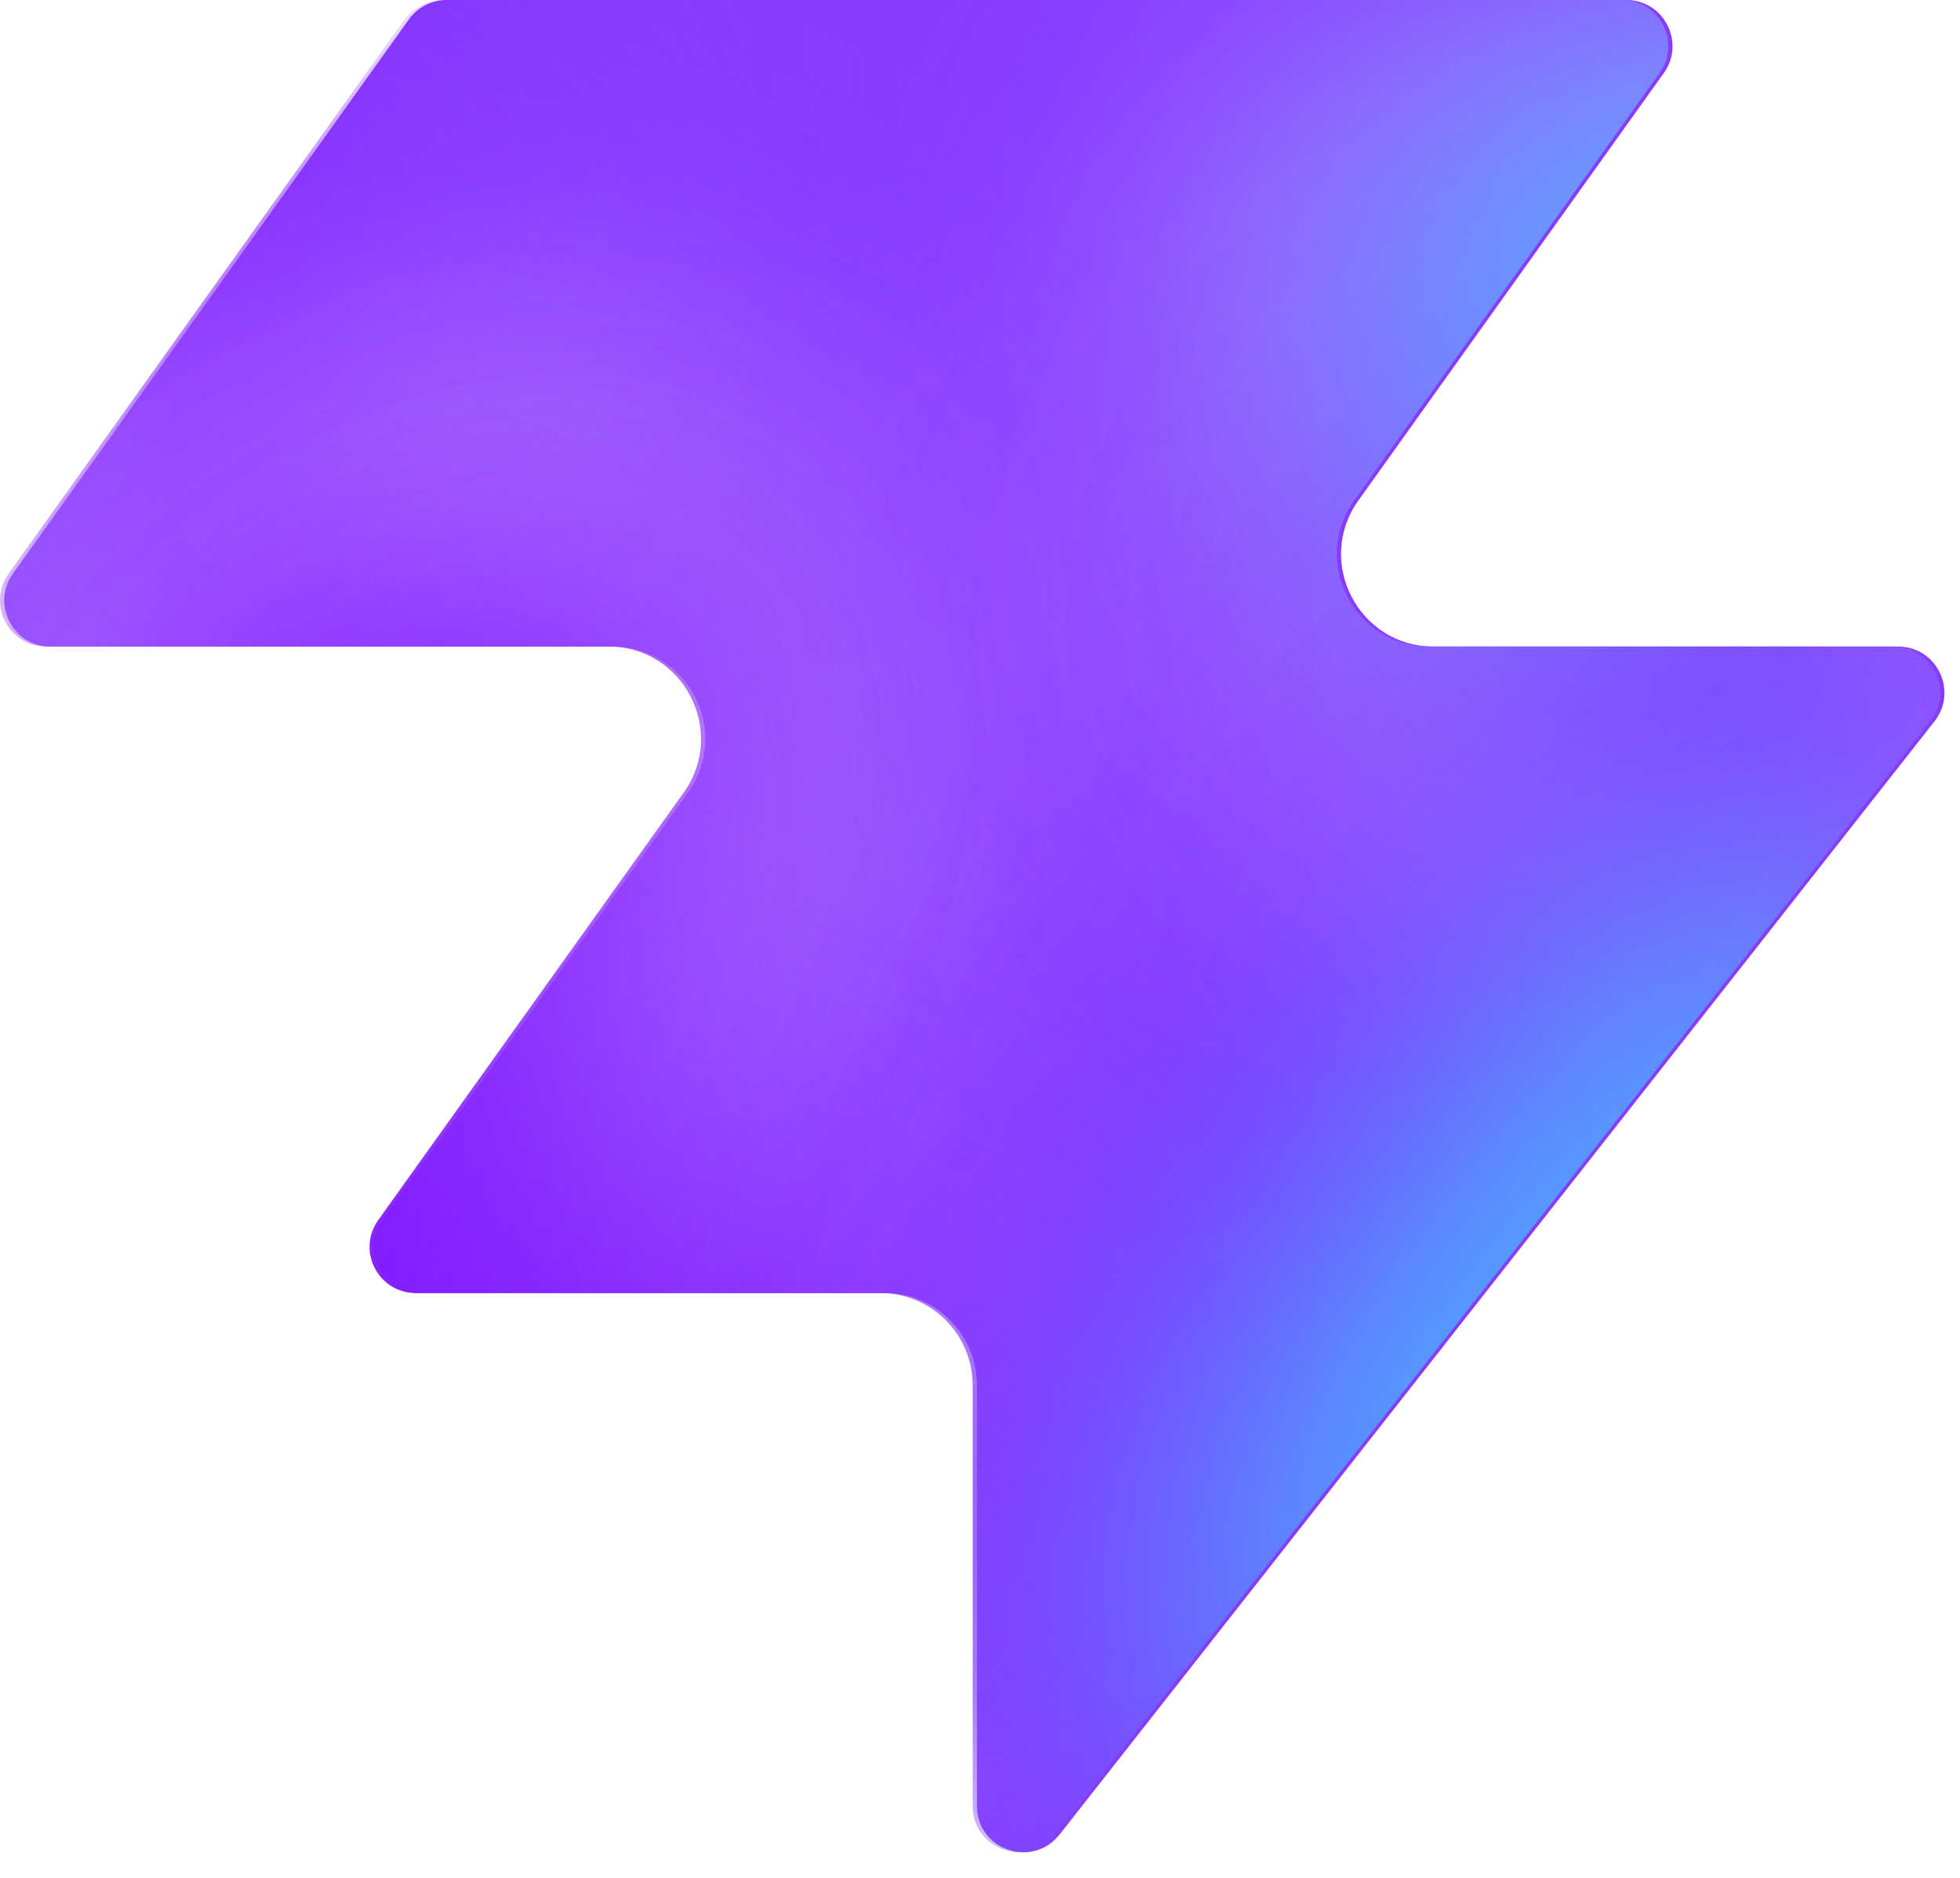
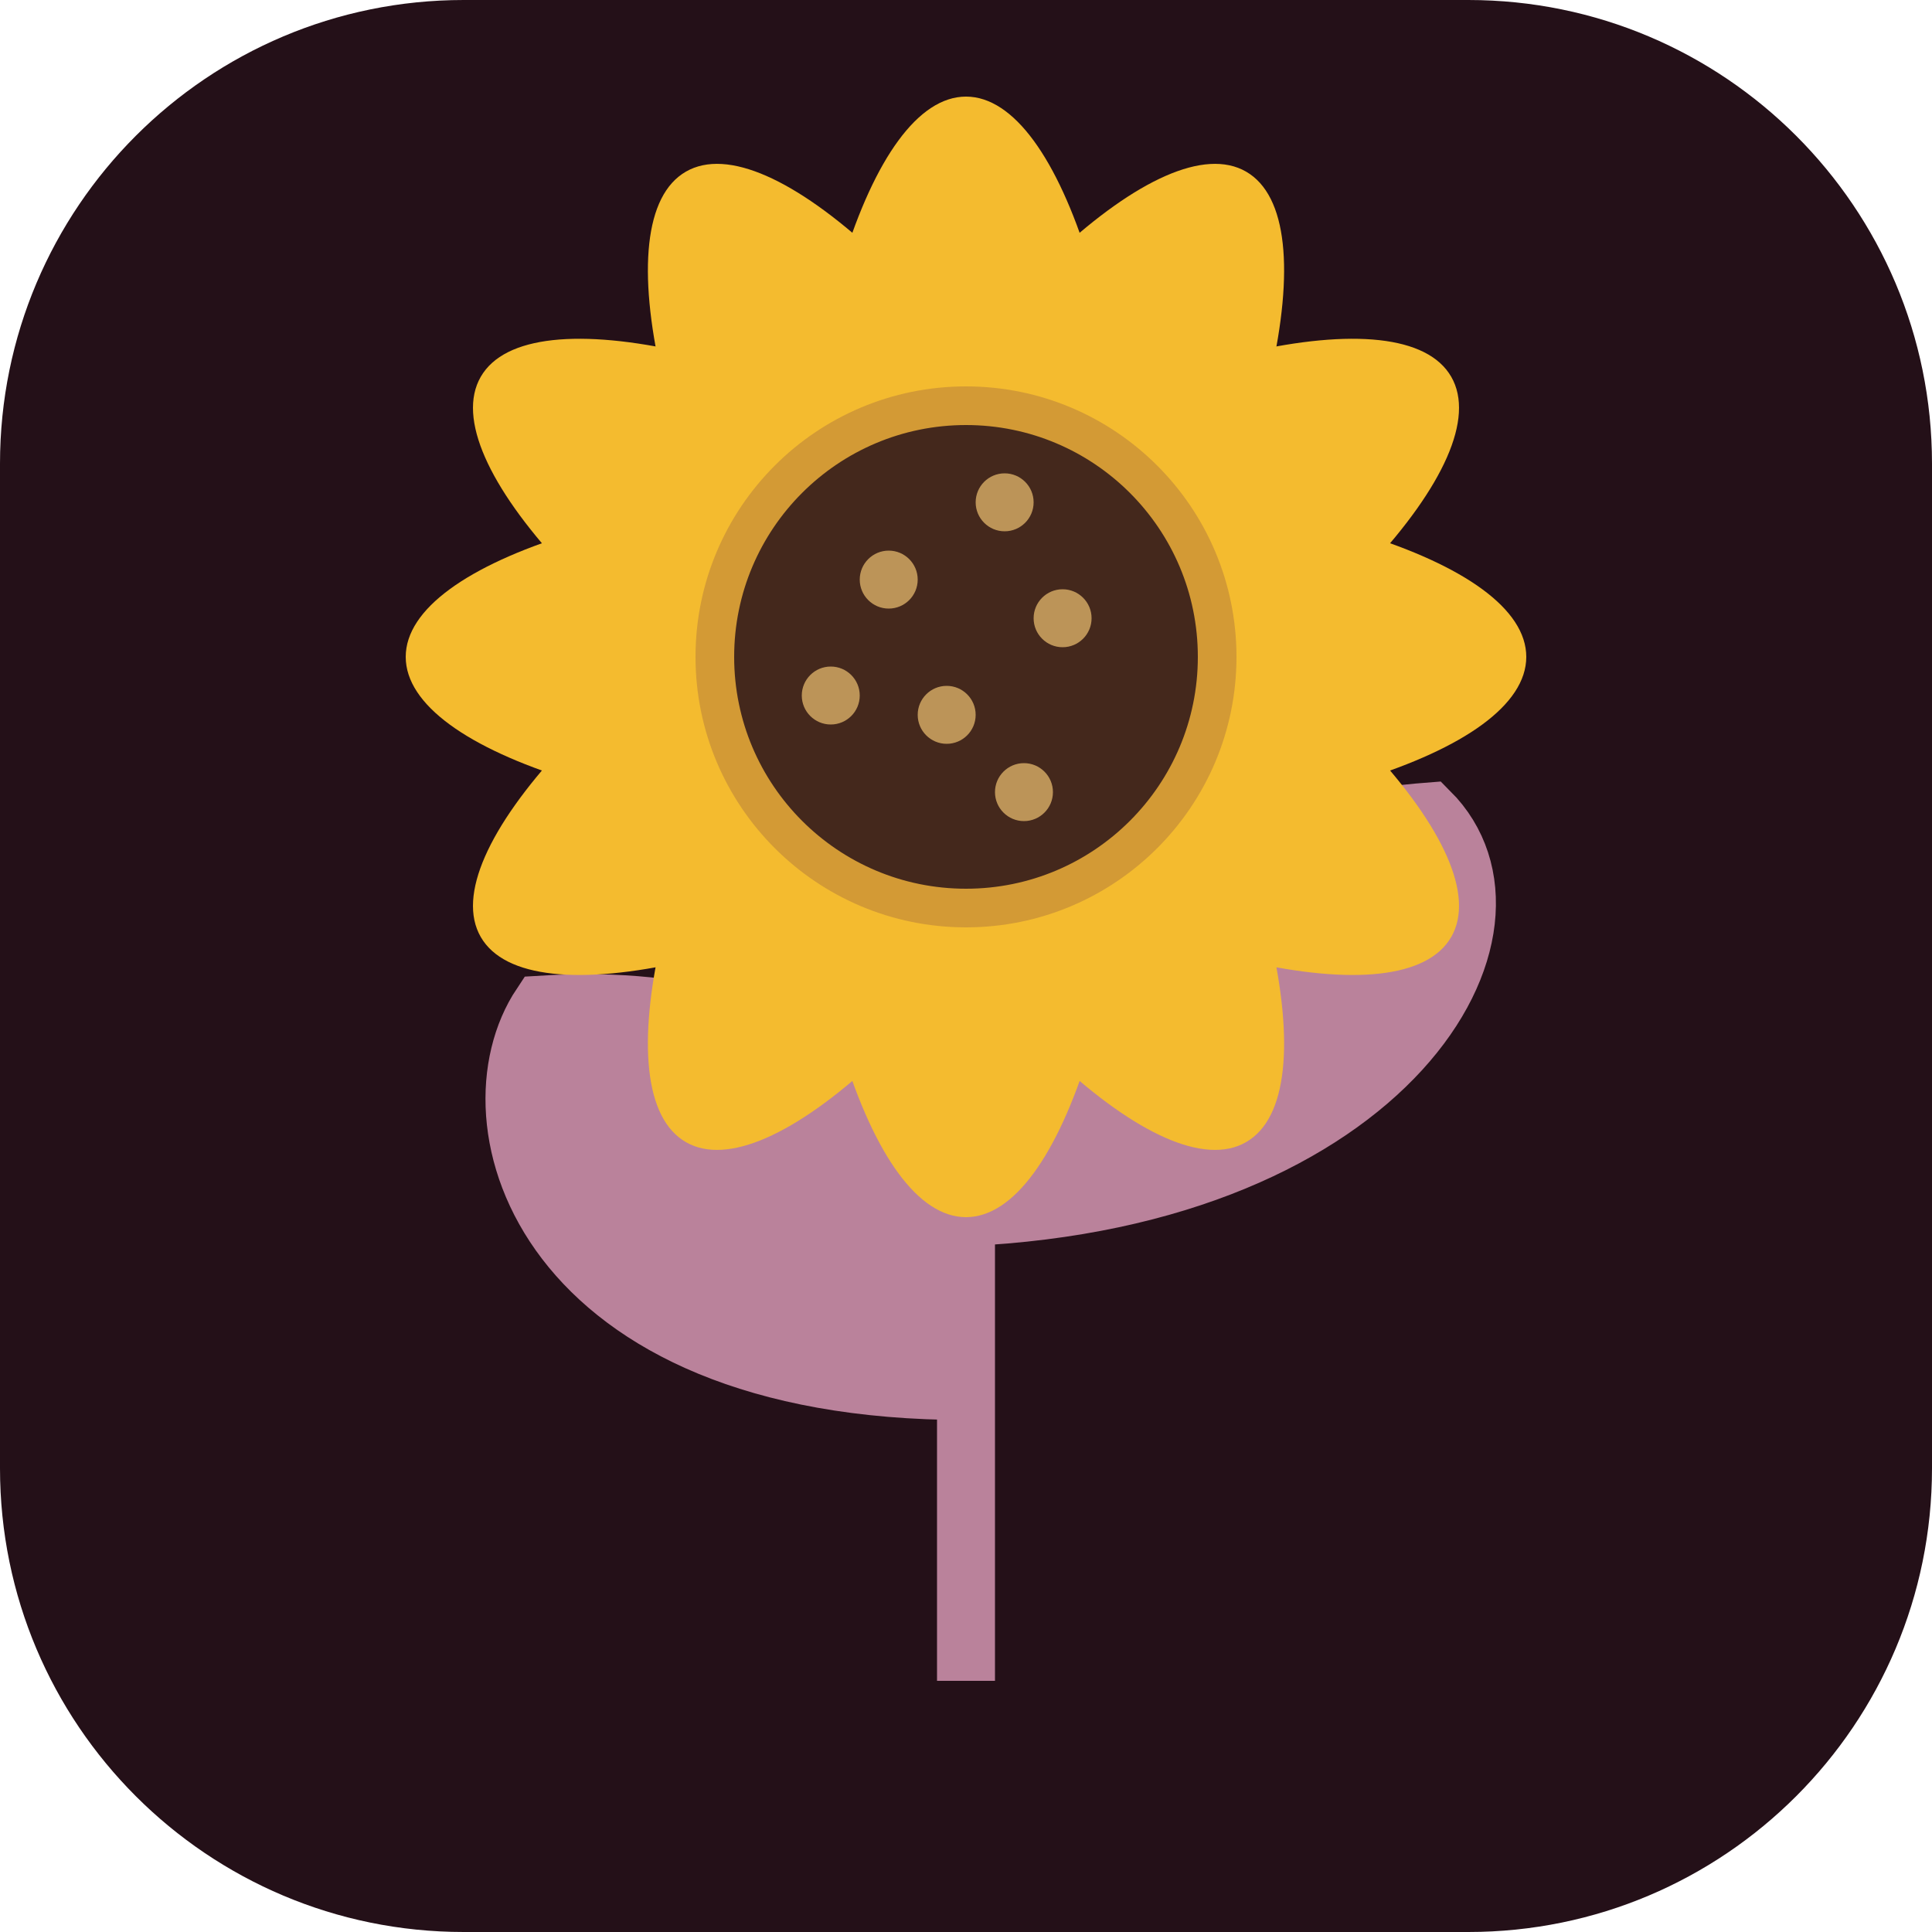
- <svg xmlns="http://www.w3.org/2000/svg" width="48" height="46" fill="none" viewBox="0 0 48 46">
-   <path fill="#863bff" d="M25.946 44.938c-.664.845-2.021.375-2.021-.698V33.937a2.26 2.26 0 0 0-2.262-2.262H10.287c-.92 0-1.456-1.04-.92-1.788l7.48-10.471c1.07-1.497 0-3.578-1.842-3.578H1.237c-.92 0-1.456-1.04-.92-1.788L10.013.474c.214-.297.556-.474.92-.474h28.894c.92 0 1.456 1.04.92 1.788l-7.48 10.471c-1.07 1.498 0 3.579 1.842 3.579h11.377c.943 0 1.473 1.088.89 1.83L25.947 44.94z" style="fill:#863bff;fill:color(display-p3 .525 .23 1);fill-opacity:1" />
-   <mask id="a" width="48" height="46" x="0" y="0" maskUnits="userSpaceOnUse" style="mask-type:alpha">
-     <path fill="#000" d="M25.842 44.938c-.664.844-2.021.375-2.021-.698V33.937a2.26 2.26 0 0 0-2.262-2.262H10.183c-.92 0-1.456-1.04-.92-1.788l7.48-10.471c1.07-1.498 0-3.579-1.842-3.579H1.133c-.92 0-1.456-1.04-.92-1.787L9.91.473c.214-.297.556-.474.92-.474h28.894c.92 0 1.456 1.04.92 1.788l-7.48 10.471c-1.07 1.498 0 3.578 1.842 3.578h11.377c.943 0 1.473 1.088.89 1.832L25.843 44.94z" style="fill:#000;fill-opacity:1" />
-   </mask>
-   <g mask="url(#a)">
-     <g filter="url(#b)">
-       <ellipse cx="5.508" cy="14.704" fill="#ede6ff" rx="5.508" ry="14.704" style="fill:#ede6ff;fill:color(display-p3 .927 .903 1);fill-opacity:1" transform="matrix(.00324 1 1 -.00324 -4.47 31.516)" />
-     </g>
-     <g filter="url(#c)">
-       <ellipse cx="10.399" cy="29.851" fill="#ede6ff" rx="10.399" ry="29.851" style="fill:#ede6ff;fill:color(display-p3 .927 .903 1);fill-opacity:1" transform="matrix(.00324 1 1 -.00324 -39.328 7.883)" />
-     </g>
-     <g filter="url(#d)">
-       <ellipse cx="5.508" cy="30.487" fill="#7e14ff" rx="5.508" ry="30.487" style="fill:#7e14ff;fill:color(display-p3 .492 .077 1);fill-opacity:1" transform="rotate(89.814 -25.913 -14.639)scale(1 -1)" />
-     </g>
-     <g filter="url(#e)">
-       <ellipse cx="5.508" cy="30.599" fill="#7e14ff" rx="5.508" ry="30.599" style="fill:#7e14ff;fill:color(display-p3 .492 .077 1);fill-opacity:1" transform="rotate(89.814 -32.644 -3.334)scale(1 -1)" />
-     </g>
-     <g filter="url(#f)">
-       <ellipse cx="5.508" cy="30.599" fill="#7e14ff" rx="5.508" ry="30.599" style="fill:#7e14ff;fill:color(display-p3 .492 .077 1);fill-opacity:1" transform="matrix(.00324 1 1 -.00324 -34.34 30.47)" />
-     </g>
-     <g filter="url(#g)">
-       <ellipse cx="14.072" cy="22.078" fill="#ede6ff" rx="14.072" ry="22.078" style="fill:#ede6ff;fill:color(display-p3 .927 .903 1);fill-opacity:1" transform="rotate(93.35 24.506 48.493)scale(-1 1)" />
-     </g>
-     <g filter="url(#h)">
-       <ellipse cx="3.47" cy="21.501" fill="#7e14ff" rx="3.47" ry="21.501" style="fill:#7e14ff;fill:color(display-p3 .492 .077 1);fill-opacity:1" transform="rotate(89.009 28.708 47.59)scale(-1 1)" />
-     </g>
-     <g filter="url(#i)">
-       <ellipse cx="3.47" cy="21.501" fill="#7e14ff" rx="3.47" ry="21.501" style="fill:#7e14ff;fill:color(display-p3 .492 .077 1);fill-opacity:1" transform="rotate(89.009 28.708 47.59)scale(-1 1)" />
-     </g>
-     <g filter="url(#j)">
-       <ellipse cx=".387" cy="8.972" fill="#7e14ff" rx="4.407" ry="29.108" style="fill:#7e14ff;fill:color(display-p3 .492 .077 1);fill-opacity:1" transform="rotate(39.51 .387 8.972)" />
-     </g>
-     <g filter="url(#k)">
-       <ellipse cx="47.523" cy="-6.092" fill="#7e14ff" rx="4.407" ry="29.108" style="fill:#7e14ff;fill:color(display-p3 .492 .077 1);fill-opacity:1" transform="rotate(37.892 47.523 -6.092)" />
-     </g>
-     <g filter="url(#l)">
-       <ellipse cx="41.412" cy="6.333" fill="#47bfff" rx="5.971" ry="9.665" style="fill:#47bfff;fill:color(display-p3 .28 .748 1);fill-opacity:1" transform="rotate(37.892 41.412 6.333)" />
-     </g>
-     <g filter="url(#m)">
-       <ellipse cx="-1.879" cy="38.332" fill="#7e14ff" rx="4.407" ry="29.108" style="fill:#7e14ff;fill:color(display-p3 .492 .077 1);fill-opacity:1" transform="rotate(37.892 -1.88 38.332)" />
-     </g>
-     <g filter="url(#n)">
-       <ellipse cx="-1.879" cy="38.332" fill="#7e14ff" rx="4.407" ry="29.108" style="fill:#7e14ff;fill:color(display-p3 .492 .077 1);fill-opacity:1" transform="rotate(37.892 -1.88 38.332)" />
-     </g>
-     <g filter="url(#o)">
-       <ellipse cx="35.651" cy="29.907" fill="#7e14ff" rx="4.407" ry="29.108" style="fill:#7e14ff;fill:color(display-p3 .492 .077 1);fill-opacity:1" transform="rotate(37.892 35.651 29.907)" />
-     </g>
-     <g filter="url(#p)">
-       <ellipse cx="38.418" cy="32.4" fill="#47bfff" rx="5.971" ry="15.297" style="fill:#47bfff;fill:color(display-p3 .28 .748 1);fill-opacity:1" transform="rotate(37.892 38.418 32.4)" />
-     </g>
+ <svg xmlns="http://www.w3.org/2000/svg" viewBox="0 0 100 100">
+   <rect width="100" height="100" rx="24" fill="#241018" />
+   <path d="M50 87V44M50 72C28 72 24 58 28 52C44 51 50 60 50 72ZM50 63C72 62 80 48 74 42C61 43 52 50 50 63Z" fill="#ba829b" stroke="#ba829b" stroke-width="3" />
+   <g fill="#f4bb2f">
+     <ellipse cx="50" cy="34" rx="9" ry="29" />
+     <ellipse cx="50" cy="34" rx="9" ry="29" transform="rotate(30 50 34)" />
+     <ellipse cx="50" cy="34" rx="9" ry="29" transform="rotate(60 50 34)" />
+     <ellipse cx="50" cy="34" rx="9" ry="29" transform="rotate(90 50 34)" />
+     <ellipse cx="50" cy="34" rx="9" ry="29" transform="rotate(120 50 34)" />
+     <ellipse cx="50" cy="34" rx="9" ry="29" transform="rotate(150 50 34)" />
  </g>
-   <defs>
-     <filter id="b" width="60.045" height="41.654" x="-19.77" y="16.149" color-interpolation-filters="sRGB" filterUnits="userSpaceOnUse">
-       <feFlood flood-opacity="0" result="BackgroundImageFix" />
-       <feBlend in="SourceGraphic" in2="BackgroundImageFix" result="shape" />
-       <feGaussianBlur result="effect1_foregroundBlur_2002_17158" stdDeviation="7.659" />
-     </filter>
-     <filter id="c" width="90.34" height="51.437" x="-54.613" y="-7.533" color-interpolation-filters="sRGB" filterUnits="userSpaceOnUse">
-       <feFlood flood-opacity="0" result="BackgroundImageFix" />
-       <feBlend in="SourceGraphic" in2="BackgroundImageFix" result="shape" />
-       <feGaussianBlur result="effect1_foregroundBlur_2002_17158" stdDeviation="7.659" />
-     </filter>
-     <filter id="d" width="79.355" height="29.4" x="-49.64" y="2.03" color-interpolation-filters="sRGB" filterUnits="userSpaceOnUse">
-       <feFlood flood-opacity="0" result="BackgroundImageFix" />
-       <feBlend in="SourceGraphic" in2="BackgroundImageFix" result="shape" />
-       <feGaussianBlur result="effect1_foregroundBlur_2002_17158" stdDeviation="4.596" />
-     </filter>
-     <filter id="e" width="79.579" height="29.4" x="-45.045" y="20.029" color-interpolation-filters="sRGB" filterUnits="userSpaceOnUse">
-       <feFlood flood-opacity="0" result="BackgroundImageFix" />
-       <feBlend in="SourceGraphic" in2="BackgroundImageFix" result="shape" />
-       <feGaussianBlur result="effect1_foregroundBlur_2002_17158" stdDeviation="4.596" />
-     </filter>
-     <filter id="f" width="79.579" height="29.4" x="-43.513" y="21.178" color-interpolation-filters="sRGB" filterUnits="userSpaceOnUse">
-       <feFlood flood-opacity="0" result="BackgroundImageFix" />
-       <feBlend in="SourceGraphic" in2="BackgroundImageFix" result="shape" />
-       <feGaussianBlur result="effect1_foregroundBlur_2002_17158" stdDeviation="4.596" />
-     </filter>
-     <filter id="g" width="74.749" height="58.852" x="15.756" y="-17.901" color-interpolation-filters="sRGB" filterUnits="userSpaceOnUse">
-       <feFlood flood-opacity="0" result="BackgroundImageFix" />
-       <feBlend in="SourceGraphic" in2="BackgroundImageFix" result="shape" />
-       <feGaussianBlur result="effect1_foregroundBlur_2002_17158" stdDeviation="7.659" />
-     </filter>
-     <filter id="h" width="61.377" height="25.362" x="23.548" y="2.284" color-interpolation-filters="sRGB" filterUnits="userSpaceOnUse">
-       <feFlood flood-opacity="0" result="BackgroundImageFix" />
-       <feBlend in="SourceGraphic" in2="BackgroundImageFix" result="shape" />
-       <feGaussianBlur result="effect1_foregroundBlur_2002_17158" stdDeviation="4.596" />
-     </filter>
-     <filter id="i" width="61.377" height="25.362" x="23.548" y="2.284" color-interpolation-filters="sRGB" filterUnits="userSpaceOnUse">
-       <feFlood flood-opacity="0" result="BackgroundImageFix" />
-       <feBlend in="SourceGraphic" in2="BackgroundImageFix" result="shape" />
-       <feGaussianBlur result="effect1_foregroundBlur_2002_17158" stdDeviation="4.596" />
-     </filter>
-     <filter id="j" width="56.045" height="63.649" x="-27.636" y="-22.853" color-interpolation-filters="sRGB" filterUnits="userSpaceOnUse">
-       <feFlood flood-opacity="0" result="BackgroundImageFix" />
-       <feBlend in="SourceGraphic" in2="BackgroundImageFix" result="shape" />
-       <feGaussianBlur result="effect1_foregroundBlur_2002_17158" stdDeviation="4.596" />
-     </filter>
-     <filter id="k" width="54.814" height="64.646" x="20.116" y="-38.415" color-interpolation-filters="sRGB" filterUnits="userSpaceOnUse">
-       <feFlood flood-opacity="0" result="BackgroundImageFix" />
-       <feBlend in="SourceGraphic" in2="BackgroundImageFix" result="shape" />
-       <feGaussianBlur result="effect1_foregroundBlur_2002_17158" stdDeviation="4.596" />
-     </filter>
-     <filter id="l" width="33.541" height="35.313" x="24.641" y="-11.323" color-interpolation-filters="sRGB" filterUnits="userSpaceOnUse">
-       <feFlood flood-opacity="0" result="BackgroundImageFix" />
-       <feBlend in="SourceGraphic" in2="BackgroundImageFix" result="shape" />
-       <feGaussianBlur result="effect1_foregroundBlur_2002_17158" stdDeviation="4.596" />
-     </filter>
-     <filter id="m" width="54.814" height="64.646" x="-29.286" y="6.009" color-interpolation-filters="sRGB" filterUnits="userSpaceOnUse">
-       <feFlood flood-opacity="0" result="BackgroundImageFix" />
-       <feBlend in="SourceGraphic" in2="BackgroundImageFix" result="shape" />
-       <feGaussianBlur result="effect1_foregroundBlur_2002_17158" stdDeviation="4.596" />
-     </filter>
-     <filter id="n" width="54.814" height="64.646" x="-29.286" y="6.009" color-interpolation-filters="sRGB" filterUnits="userSpaceOnUse">
-       <feFlood flood-opacity="0" result="BackgroundImageFix" />
-       <feBlend in="SourceGraphic" in2="BackgroundImageFix" result="shape" />
-       <feGaussianBlur result="effect1_foregroundBlur_2002_17158" stdDeviation="4.596" />
-     </filter>
-     <filter id="o" width="54.814" height="64.646" x="8.244" y="-2.416" color-interpolation-filters="sRGB" filterUnits="userSpaceOnUse">
-       <feFlood flood-opacity="0" result="BackgroundImageFix" />
-       <feBlend in="SourceGraphic" in2="BackgroundImageFix" result="shape" />
-       <feGaussianBlur result="effect1_foregroundBlur_2002_17158" stdDeviation="4.596" />
-     </filter>
-     <filter id="p" width="39.409" height="43.623" x="18.713" y="10.588" color-interpolation-filters="sRGB" filterUnits="userSpaceOnUse">
-       <feFlood flood-opacity="0" result="BackgroundImageFix" />
-       <feBlend in="SourceGraphic" in2="BackgroundImageFix" result="shape" />
-       <feGaussianBlur result="effect1_foregroundBlur_2002_17158" stdDeviation="4.596" />
-     </filter>
-   </defs>
+   <circle cx="50" cy="34" r="13" fill="#44281c" stroke="#d39a35" stroke-width="2" />
+   <g fill="#bc9458">
+     <circle cx="46" cy="30" r="1.5" />
+     <circle cx="55" cy="32" r="1.5" />
+     <circle cx="49" cy="37" r="1.5" />
+     <circle cx="43" cy="36" r="1.5" />
+     <circle cx="53" cy="41" r="1.5" />
+     <circle cx="52" cy="26" r="1.5" />
+   </g>
</svg>
